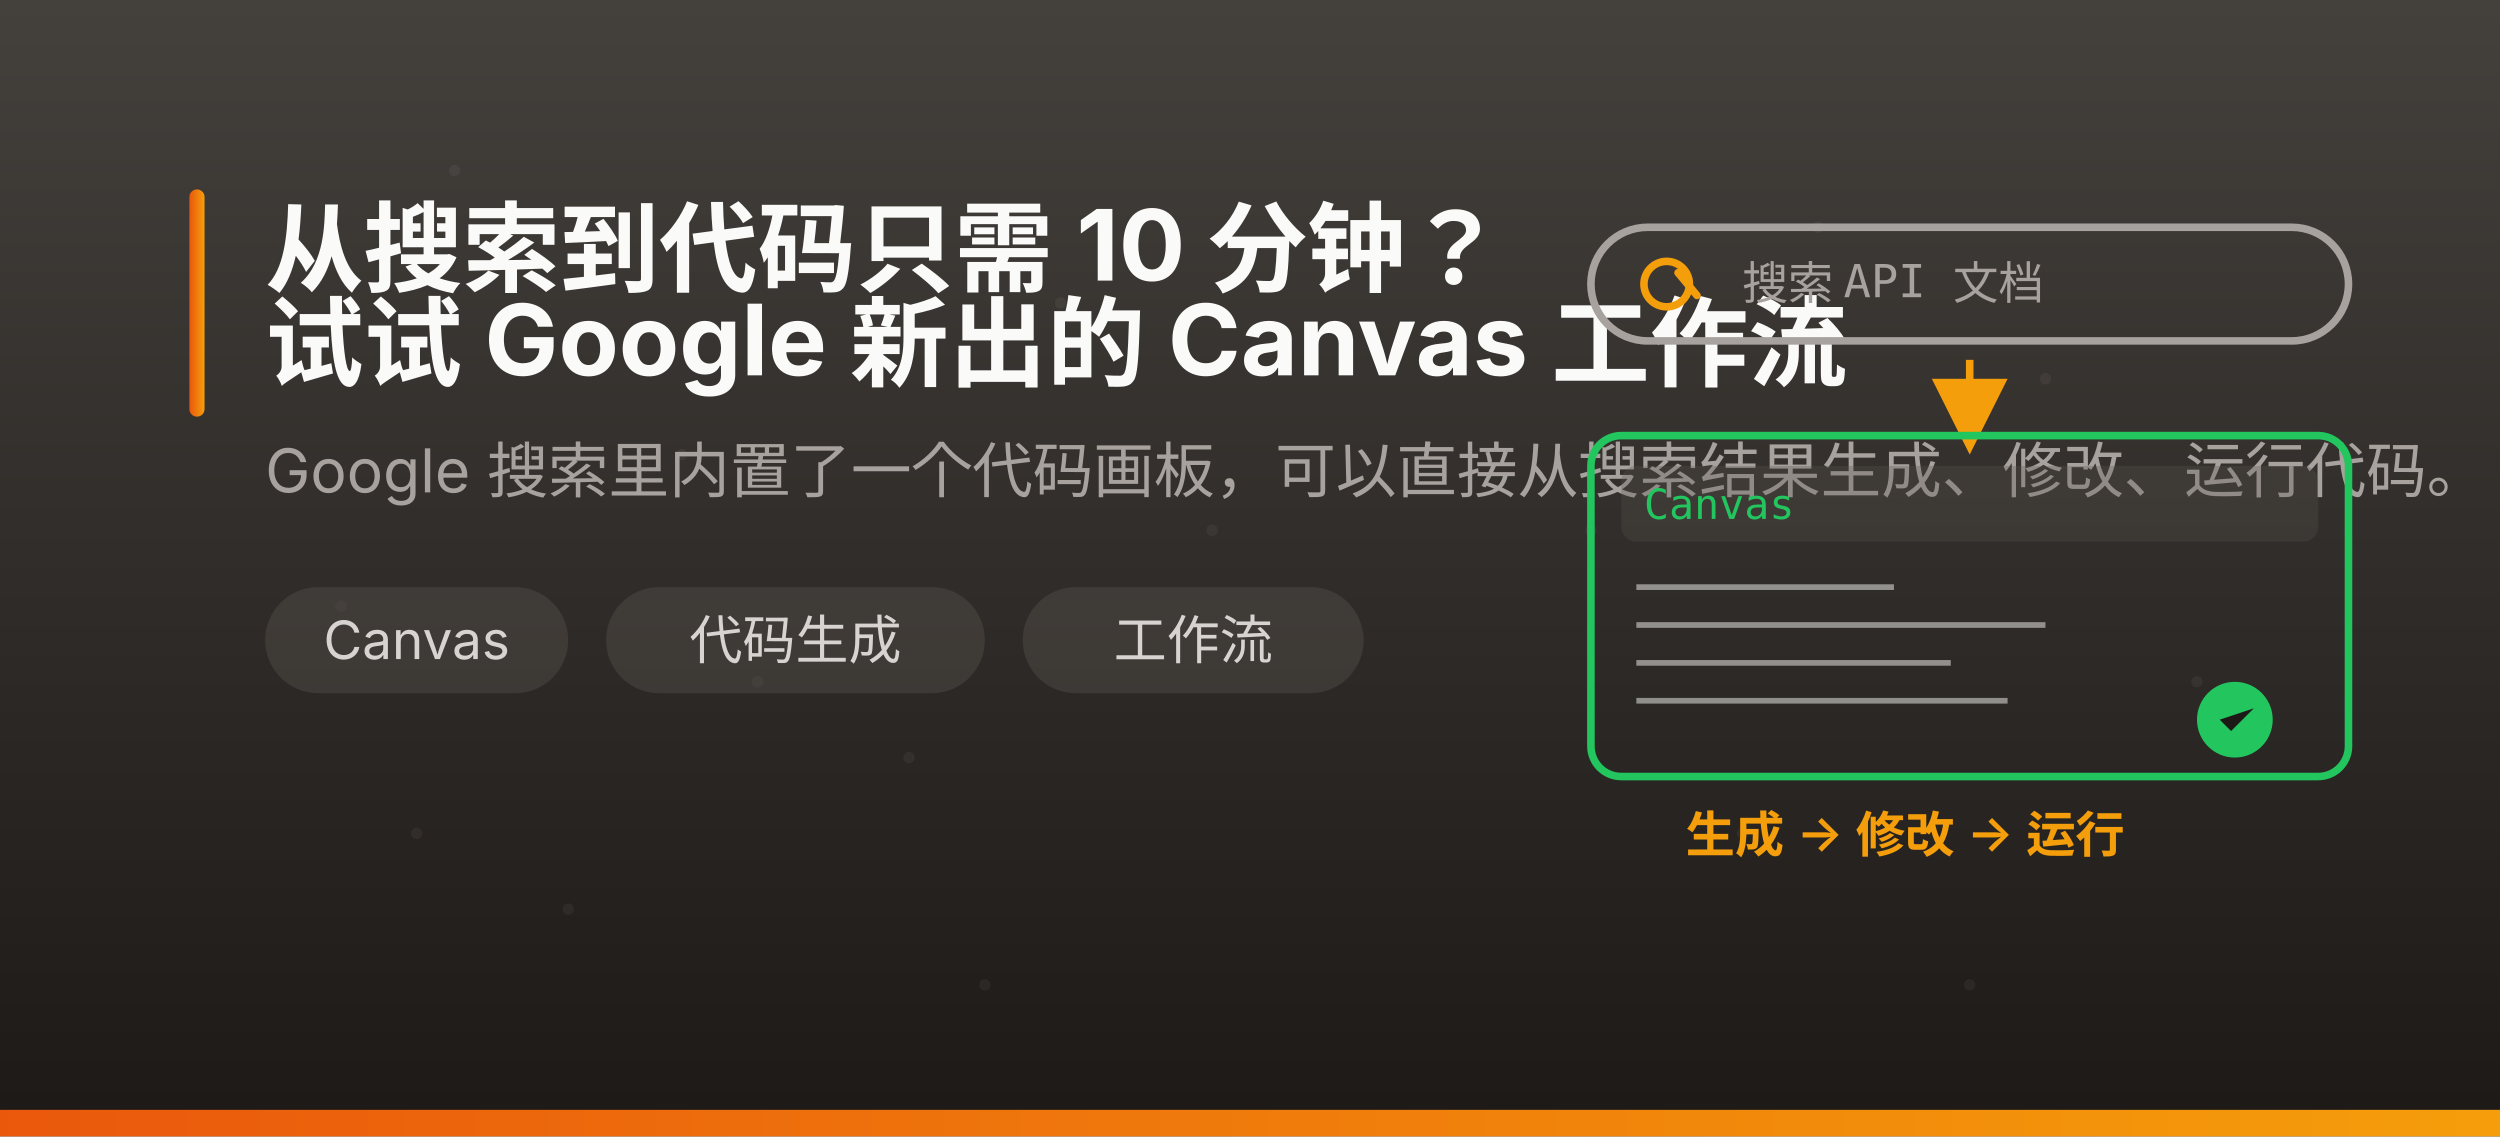
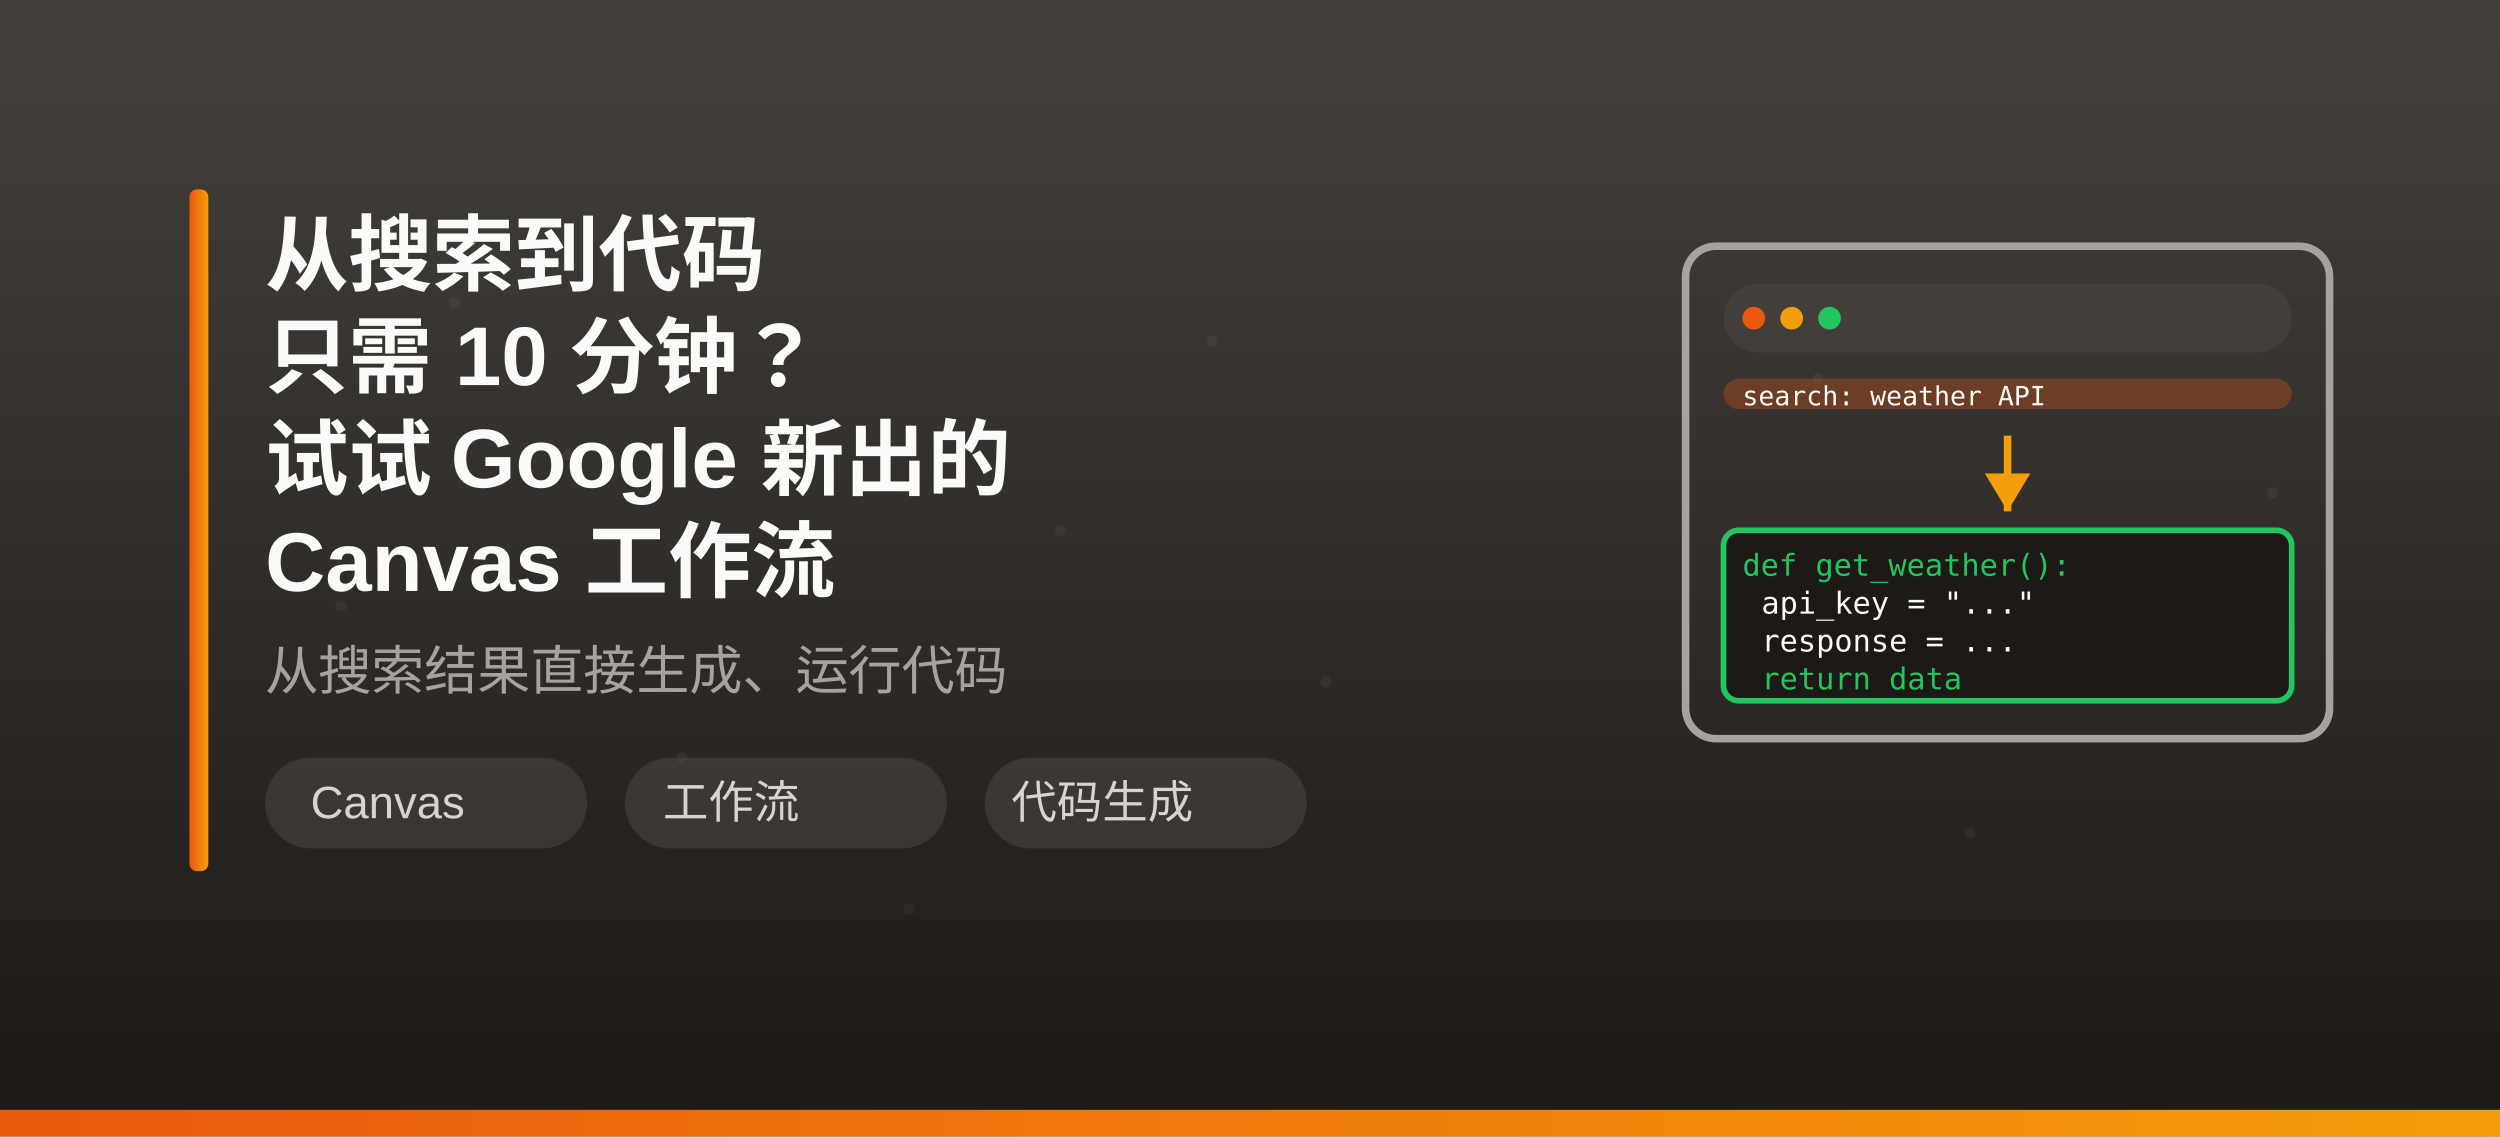
<svg xmlns="http://www.w3.org/2000/svg" viewBox="0 0 660 300" width="660" height="300">
  <defs>
    <linearGradient id="bgGrad" x1="0%" y1="0%" x2="0%" y2="100%">
      <stop offset="0%" style="stop-color:#44403C;stop-opacity:1" />
      <stop offset="100%" style="stop-color:#1C1917;stop-opacity:1" />
    </linearGradient>
    <linearGradient id="accentGrad" x1="0%" y1="0%" x2="100%" y2="0%">
      <stop offset="0%" style="stop-color:#EA580C;stop-opacity:1" />
      <stop offset="100%" style="stop-color:#F59E0B;stop-opacity:1" />
    </linearGradient>
  </defs>
  <rect width="660" height="300" fill="url(#bgGrad)" />
-   <circle cx="120" cy="45" r="1.5" fill="#D6D3D1" opacity="0.06" />
-   <circle cx="280" cy="80" r="1.5" fill="#D6D3D1" opacity="0.06" />
-   <circle cx="180" cy="120" r="1.5" fill="#D6D3D1" opacity="0.06" />
+   <circle cx="120" cy="80" r="1.5" fill="#D6D3D1" opacity="0.06" />
+   <circle cx="280" cy="140" r="1.5" fill="#D6D3D1" opacity="0.06" />
+   <circle cx="180" cy="200" r="1.5" fill="#D6D3D1" opacity="0.06" />
+   <circle cx="320" cy="90" r="1.5" fill="#D6D3D1" opacity="0.06" />
  <circle cx="90" cy="160" r="1.5" fill="#D6D3D1" opacity="0.06" />
-   <circle cx="240" cy="200" r="1.5" fill="#D6D3D1" opacity="0.06" />
-   <circle cx="150" cy="240" r="1.5" fill="#D6D3D1" opacity="0.06" />
-   <circle cx="320" cy="140" r="1.5" fill="#D6D3D1" opacity="0.06" />
-   <circle cx="200" cy="180" r="1.5" fill="#D6D3D1" opacity="0.06" />
-   <circle cx="110" cy="220" r="1.5" fill="#D6D3D1" opacity="0.06" />
-   <circle cx="260" cy="260" r="1.5" fill="#D6D3D1" opacity="0.06" />
-   <circle cx="480" cy="60" r="1.5" fill="#D6D3D1" opacity="0.06" />
-   <circle cx="540" cy="100" r="1.5" fill="#D6D3D1" opacity="0.06" />
-   <circle cx="420" cy="140" r="1.5" fill="#D6D3D1" opacity="0.06" />
-   <circle cx="580" cy="180" r="1.5" fill="#D6D3D1" opacity="0.06" />
-   <circle cx="460" cy="220" r="1.5" fill="#D6D3D1" opacity="0.06" />
-   <circle cx="520" cy="260" r="1.5" fill="#D6D3D1" opacity="0.06" />
-   <rect x="50" y="50" width="4" height="60" fill="url(#accentGrad)" rx="2" />
-   <text x="70" y="75" font-family="system-ui, -apple-system, sans-serif" font-size="26" font-weight="bold" fill="#FAFAF9">
-     从搜索到代码只需 10 分钟？
-   </text>
-   <text x="70" y="100" font-family="system-ui, -apple-system, sans-serif" font-size="26" font-weight="bold" fill="#FAFAF9">
-     试试 Google 新出的 Canvas 工作流
-   </text>
-   <text x="70" y="130" font-family="system-ui, -apple-system, sans-serif" font-size="16" fill="#A8A29E">
-     Google 搜索里内置了一个代码画板，可以直接从搜索结果生成、修改、运行代码。
-   </text>
-   <rect x="70" y="155" width="80" height="28" rx="14" fill="#57534E" opacity="0.4" />
-   <text x="110" y="174" font-family="system-ui, -apple-system, sans-serif" font-size="14" fill="#D6D3D1" text-anchor="middle">Canvas</text>
-   <rect x="160" y="155" width="100" height="28" rx="14" fill="#57534E" opacity="0.4" />
-   <text x="210" y="174" font-family="system-ui, -apple-system, sans-serif" font-size="14" fill="#D6D3D1" text-anchor="middle">代码生成</text>
-   <rect x="270" y="155" width="90" height="28" rx="14" fill="#57534E" opacity="0.4" />
-   <text x="315" y="174" font-family="system-ui, -apple-system, sans-serif" font-size="14" fill="#D6D3D1" text-anchor="middle">工作流</text>
-   <g transform="translate(420, 60)">
-     <rect x="0" y="0" width="200" height="30" rx="15" fill="none" stroke="#A8A29E" stroke-width="2" />
-     <circle cx="20" cy="15" r="6" fill="none" stroke="#F59E0B" stroke-width="2" />
-     <line x1="23" y1="12" x2="28" y2="18" stroke="#F59E0B" stroke-width="2" stroke-linecap="round" />
-     <text x="40" y="19" font-family="monospace" font-size="12" fill="#A8A29E">搜索 API 文档</text>
-   </g>
-   <line x1="520" y1="95" x2="520" y2="110" stroke="#F59E0B" stroke-width="2" marker-end="url(#arrowhead)" />
+   <circle cx="240" cy="240" r="1.5" fill="#D6D3D1" opacity="0.06" />
+   <circle cx="150" cy="120" r="1.5" fill="#D6D3D1" opacity="0.06" />
+   <circle cx="350" cy="180" r="1.5" fill="#D6D3D1" opacity="0.06" />
+   <circle cx="480" cy="100" r="1.5" fill="#D6D3D1" opacity="0.06" />
+   <circle cx="560" cy="160" r="1.5" fill="#D6D3D1" opacity="0.06" />
+   <circle cx="520" cy="220" r="1.5" fill="#D6D3D1" opacity="0.06" />
+   <circle cx="600" cy="130" r="1.5" fill="#D6D3D1" opacity="0.06" />
+   <rect x="50" y="50" width="5" height="180" fill="url(#accentGrad)" rx="2" />
+   <text x="70" y="75" font-family="Arial, sans-serif" font-size="22" font-weight="bold" fill="#FAFAF9">从搜索到代码</text>
+   <text x="70" y="102" font-family="Arial, sans-serif" font-size="22" font-weight="bold" fill="#FAFAF9">只需 10 分钟？</text>
+   <text x="70" y="129" font-family="Arial, sans-serif" font-size="22" font-weight="bold" fill="#FAFAF9">试试 Google 新出的</text>
+   <text x="70" y="156" font-family="Arial, sans-serif" font-size="22" font-weight="bold" fill="#FAFAF9">Canvas 工作流</text>
+   <text x="70" y="182" font-family="Arial, sans-serif" font-size="14" fill="#A8A29E">从搜索结果直接生成、运行代码</text>
+   <rect x="70" y="200" width="85" height="24" rx="12" fill="#57534E" opacity="0.4" />
+   <text x="82" y="216" font-family="Arial, sans-serif" font-size="12" fill="#D6D3D1">Canvas</text>
+   <rect x="165" y="200" width="85" height="24" rx="12" fill="#57534E" opacity="0.4" />
+   <text x="175" y="216" font-family="Arial, sans-serif" font-size="12" fill="#D6D3D1">工作流</text>
+   <rect x="260" y="200" width="85" height="24" rx="12" fill="#57534E" opacity="0.4" />
+   <text x="267" y="216" font-family="Arial, sans-serif" font-size="12" fill="#D6D3D1">代码生成</text>
+   <rect x="445" y="65" width="170" height="130" rx="8" fill="none" stroke="#A8A29E" stroke-width="2" />
+   <rect x="455" y="75" width="150" height="18" rx="9" fill="#57534E" opacity="0.3" />
+   <circle cx="463" cy="84" r="3" fill="#EA580C" />
+   <circle cx="473" cy="84" r="3" fill="#F59E0B" />
+   <circle cx="483" cy="84" r="3" fill="#22C55E" />
+   <rect x="455" y="100" width="150" height="8" rx="4" fill="#EA580C" opacity="0.3" />
+   <text x="460" y="107" font-family="monospace" font-size="7" fill="#FAFAF9">search: weather API</text>
+   <line x1="530" y1="115" x2="530" y2="135" stroke="#F59E0B" stroke-width="2" marker-end="url(#arrowhead)" />
  <defs>
-     <marker id="arrowhead" markerWidth="10" markerHeight="10" refX="5" refY="5" orient="auto">
-       <polygon points="0 0, 10 5, 0 10" fill="#F59E0B" />
+     <marker id="arrowhead" markerWidth="10" markerHeight="10" refX="5" refY="3" orient="auto">
+       <polygon points="0 0, 5 3, 0 6" fill="#F59E0B" />
    </marker>
  </defs>
-   <g transform="translate(420, 115)">
-     <rect x="0" y="0" width="200" height="90" rx="8" fill="none" stroke="#22C55E" stroke-width="2" />
-     <rect x="8" y="8" width="184" height="20" rx="4" fill="#57534E" opacity="0.3" />
-     <text x="14" y="22" font-family="monospace" font-size="11" fill="#22C55E">Canvas</text>
-     <line x1="12" y1="40" x2="80" y2="40" stroke="#D6D3D1" stroke-width="1.5" opacity="0.6" />
-     <line x1="12" y1="50" x2="120" y2="50" stroke="#D6D3D1" stroke-width="1.5" opacity="0.6" />
-     <line x1="12" y1="60" x2="95" y2="60" stroke="#D6D3D1" stroke-width="1.5" opacity="0.6" />
-     <line x1="12" y1="70" x2="110" y2="70" stroke="#D6D3D1" stroke-width="1.5" opacity="0.6" />
-     <circle cx="170" cy="75" r="10" fill="#22C55E" />
-     <polygon points="166,75 169,78 175,72" fill="#1C1917" stroke="none" />
-   </g>
-   <text x="445" y="225" font-family="system-ui, -apple-system, sans-serif" font-size="13" fill="#F59E0B" font-weight="600">
-     生成 → 修改 → 运行
-   </text>
+   <rect x="455" y="140" width="150" height="45" rx="4" fill="#1C1917" stroke="#22C55E" stroke-width="1.5" />
+   <text x="460" y="152" font-family="monospace" font-size="8" fill="#22C55E">def get_weather():</text>
+   <text x="465" y="162" font-family="monospace" font-size="8" fill="#FAFAF9">  api_key = "..."</text>
+   <text x="465" y="172" font-family="monospace" font-size="8" fill="#FAFAF9">  response = ...</text>
+   <text x="465" y="182" font-family="monospace" font-size="8" fill="#22C55E">  return data</text>
  <rect x="0" y="293" width="660" height="7" fill="url(#accentGrad)" />
</svg>
